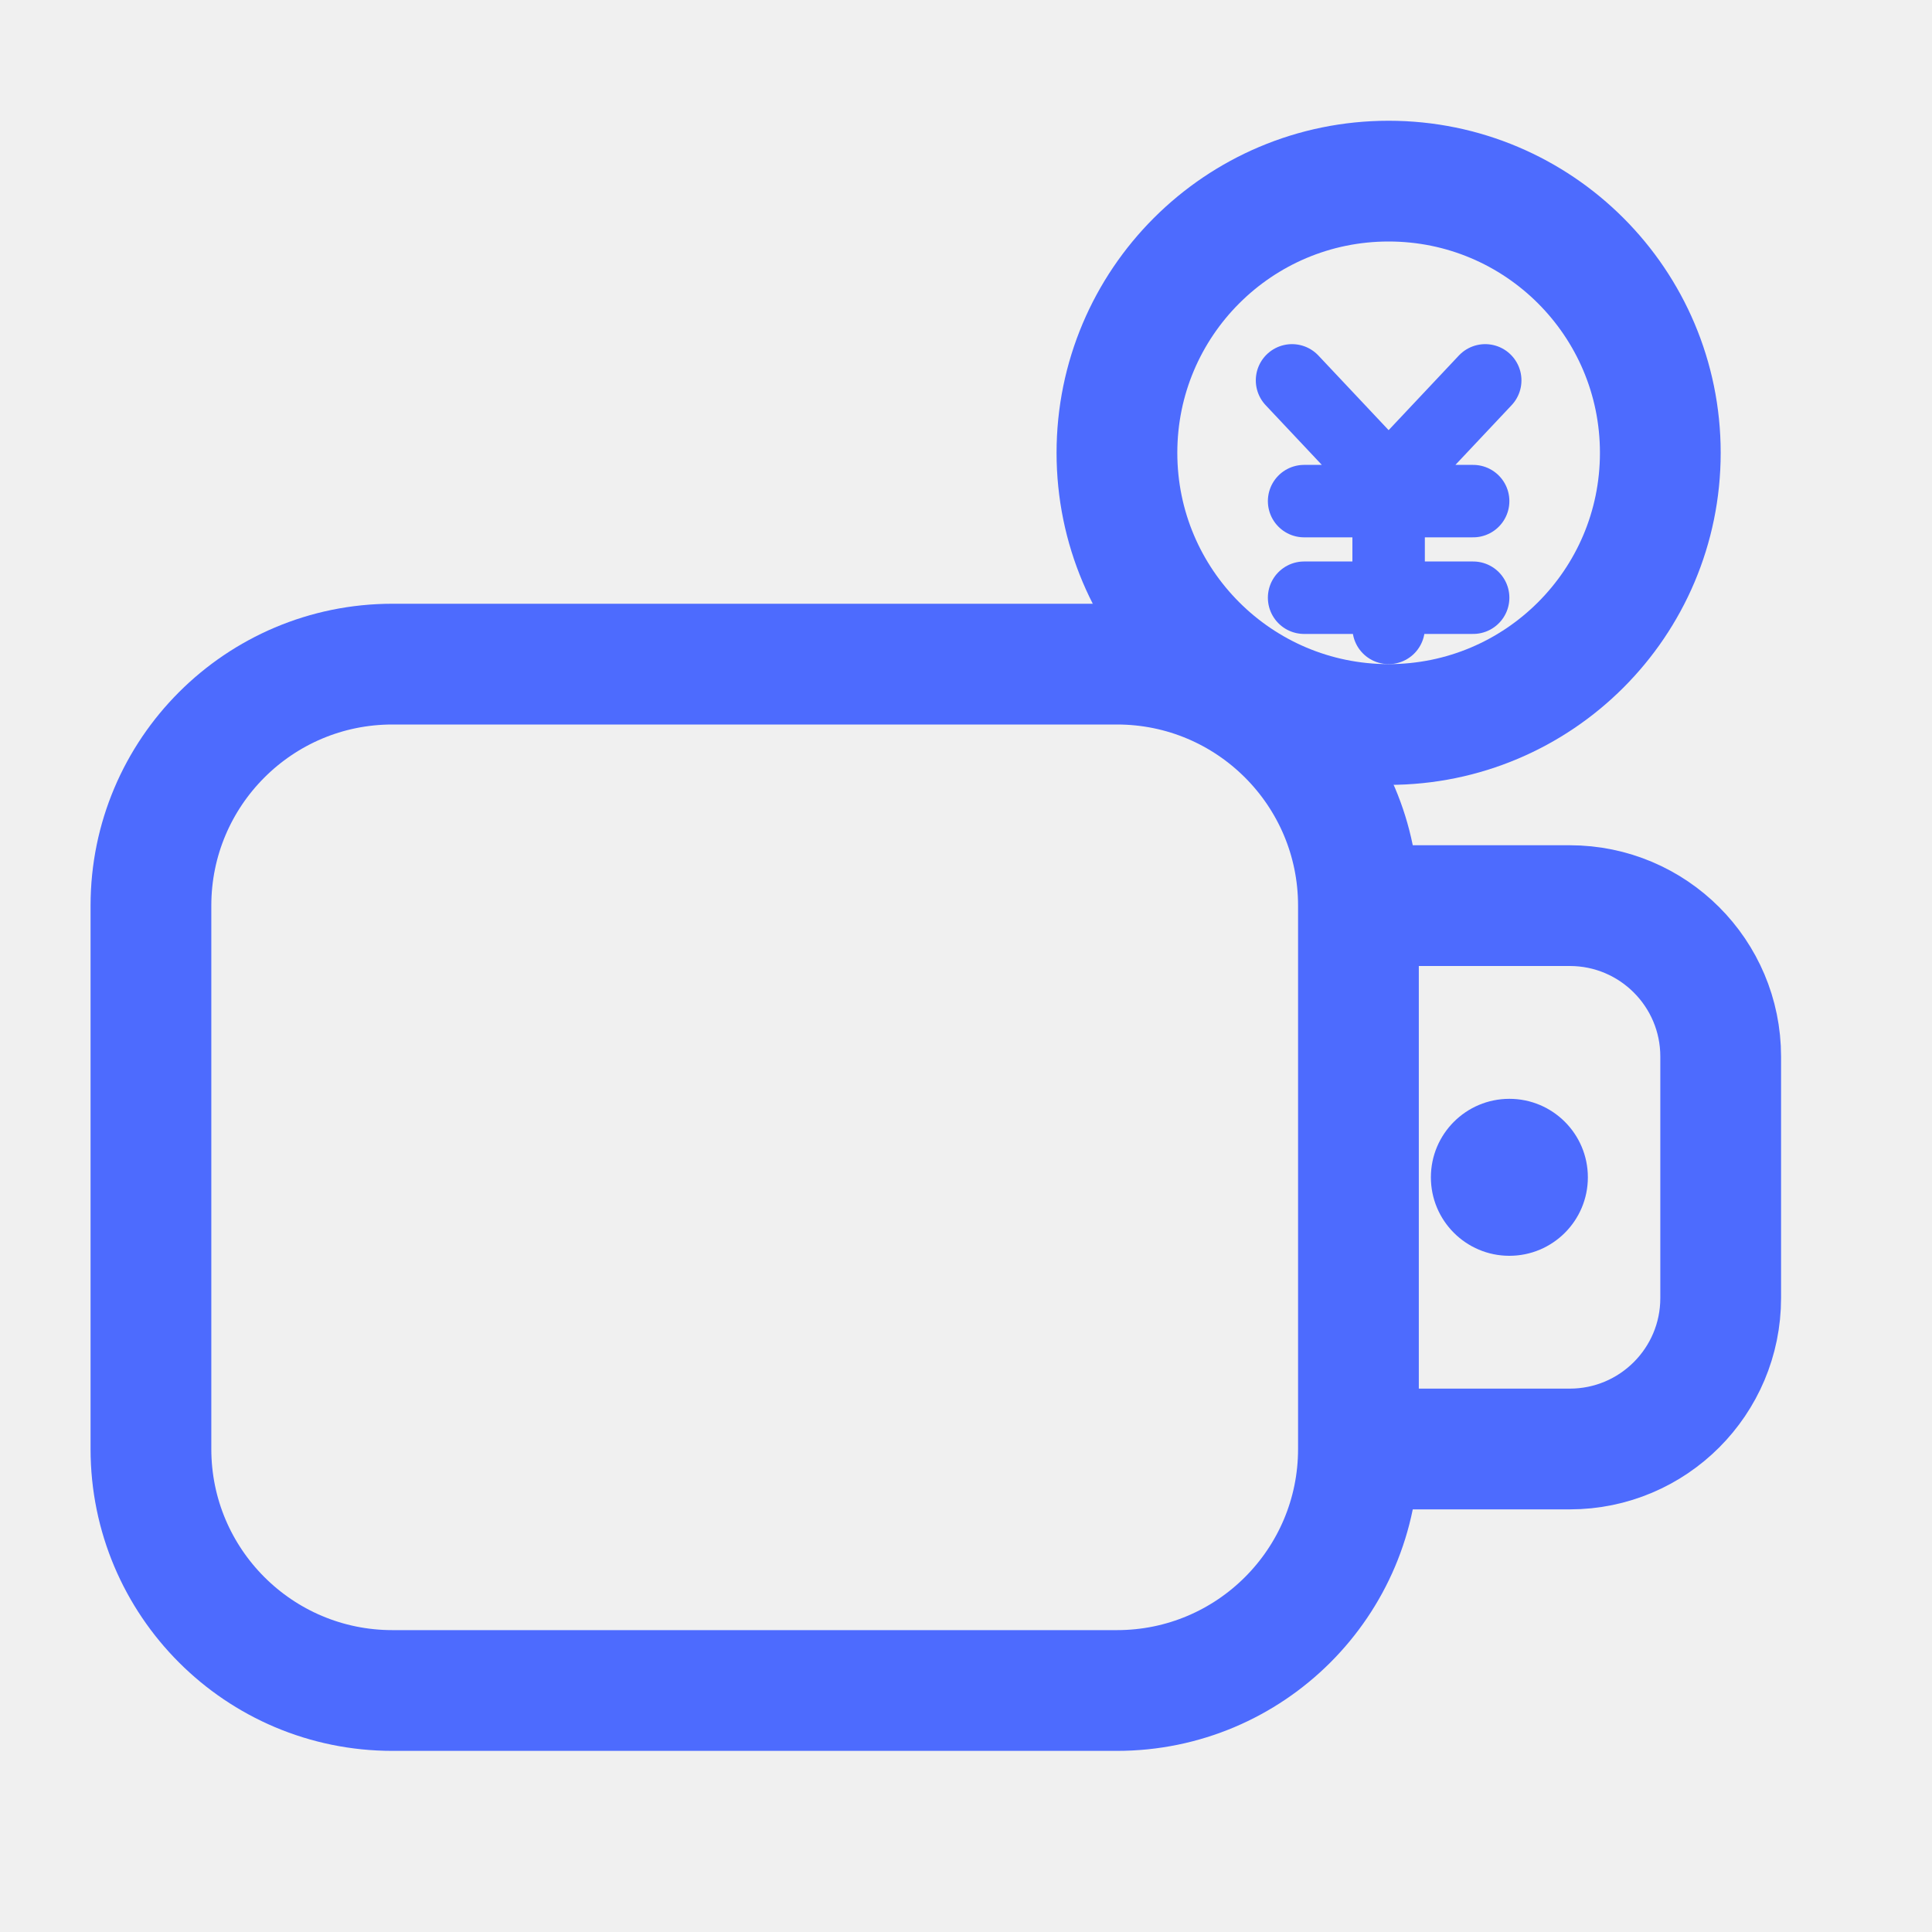
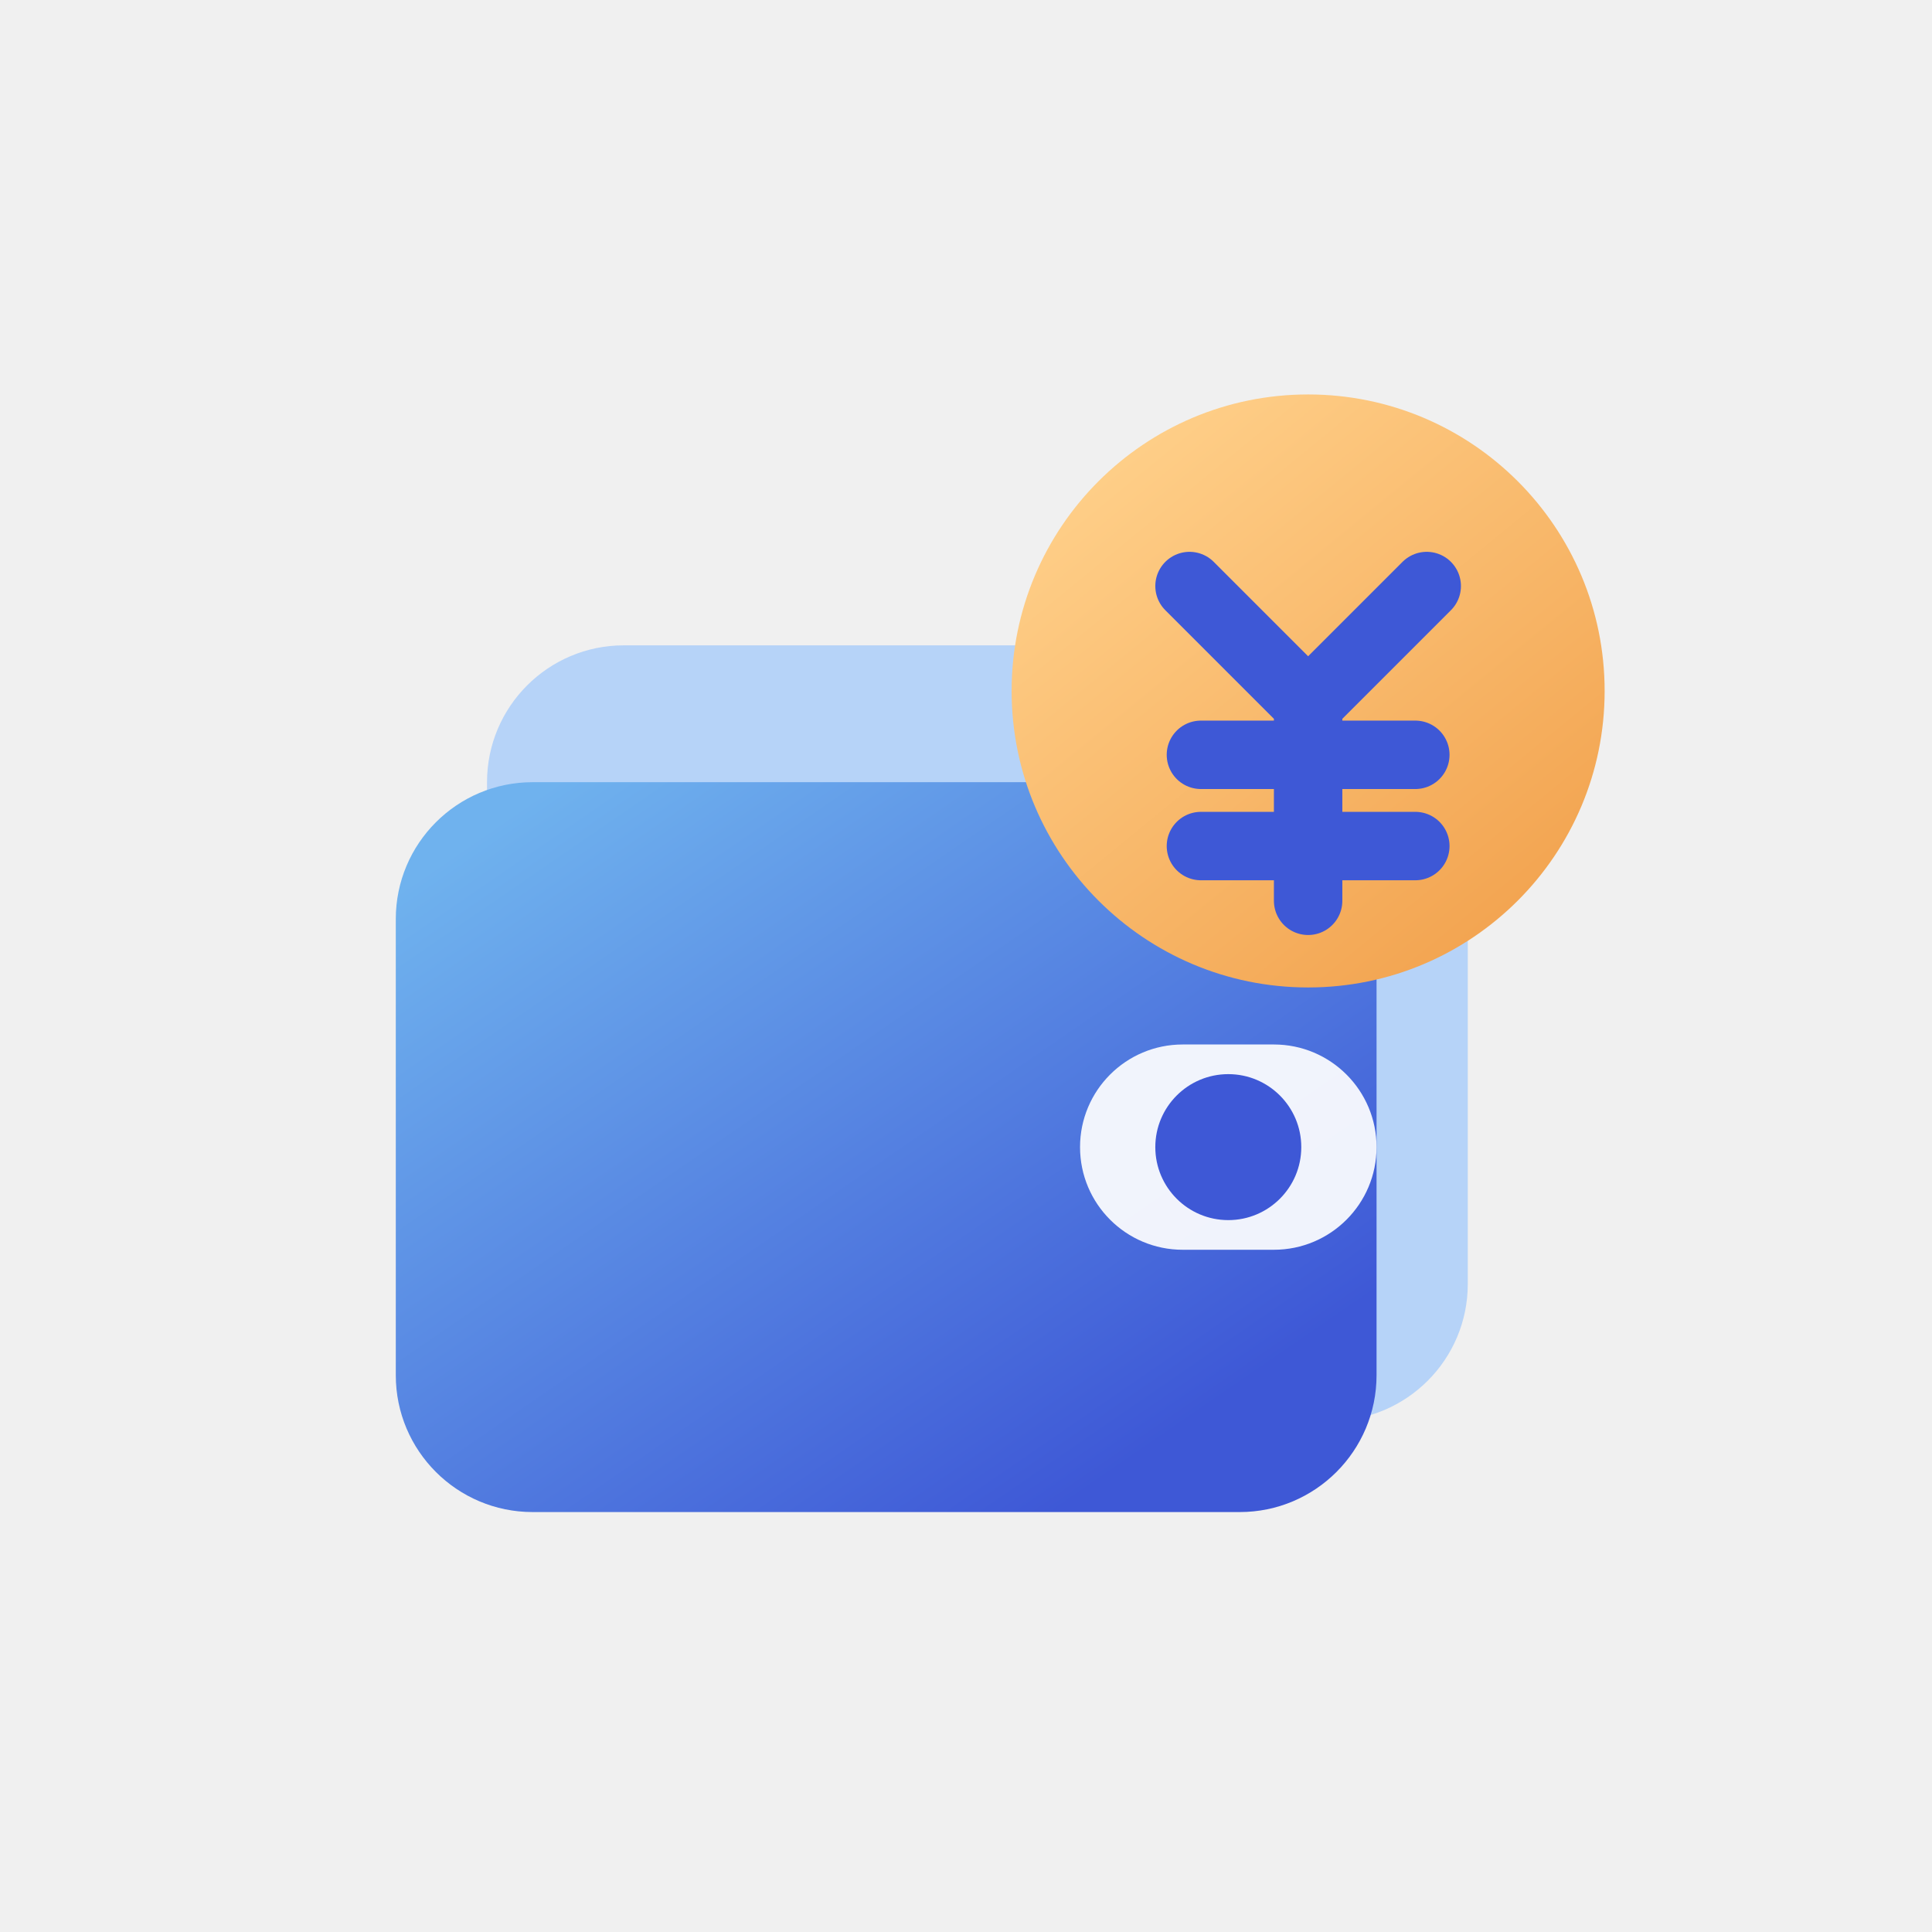
- <svg xmlns="http://www.w3.org/2000/svg" viewBox="0 0 64 64" fill="none">
-   <rect x="5" y="22" width="40" height="34" rx="8" stroke="#4d6bfe" stroke-width="4" />
-   <path d="M45 30h7a5 5 0 0 1 5 5v8a5 5 0 0 1-5 5h-7" stroke="#4d6bfe" stroke-width="4" stroke-linejoin="round" />
-   <circle cx="50" cy="39" r="2.6" fill="#4d6bfe" />
-   <circle cx="46" cy="15" r="9" stroke="#4d6bfe" stroke-width="4" />
-   <path d="M42.8 12.6 46 16l3.2-3.4M43.2 16.6h5.6M43.2 19.8h5.6M46 16.4v4.4" stroke="#4d6bfe" stroke-width="2.4" stroke-linecap="round" stroke-linejoin="round" />
+ <svg xmlns="http://www.w3.org/2000/svg" width="36" height="36" viewBox="0 0 36 36" fill="none">
+   <g transform="translate(18 18.4) scale(0.85) translate(-18 -18)">
+     <rect x="7.5" y="10.5" width="21.5" height="17" rx="3" fill="#7CB7FF" fill-opacity="0.5" />
+     <rect x="5.5" y="13.5" width="21.5" height="16" rx="3" fill="url(#balance-wallet)" />
+     <rect x="20.5" y="19.25" width="6.5" height="4.5" rx="2.25" fill="#FFFFFF" fill-opacity="0.92" />
+     <circle cx="23.75" cy="21.5" r="1.6" fill="#3E58D6" />
+     <circle cx="25.5" cy="11.5" r="6.5" fill="url(#balance-coin)" />
+     <path d="M22.9 9.2 25.5 11.8 28.1 9.2M25.5 11.8V16.1M23.15 12.9H27.85M23.15 14.9H27.85" stroke="#3E58D6" stroke-width="1.5" stroke-linecap="round" stroke-linejoin="round" />
+   </g>
+   <defs>
+     <linearGradient id="balance-wallet" x1="9" y1="13.5" x2="20" y2="29.5" gradientUnits="userSpaceOnUse">
+       <stop stop-color="#6FB2EE" />
+       <stop offset="1" stop-color="#3E58D6" />
+     </linearGradient>
+     <linearGradient id="balance-coin" x1="21" y1="6" x2="30" y2="17" gradientUnits="userSpaceOnUse">
+       <stop stop-color="#FFD08A" />
+       <stop offset="1" stop-color="#F2A34F" />
+     </linearGradient>
+   </defs>
</svg>
